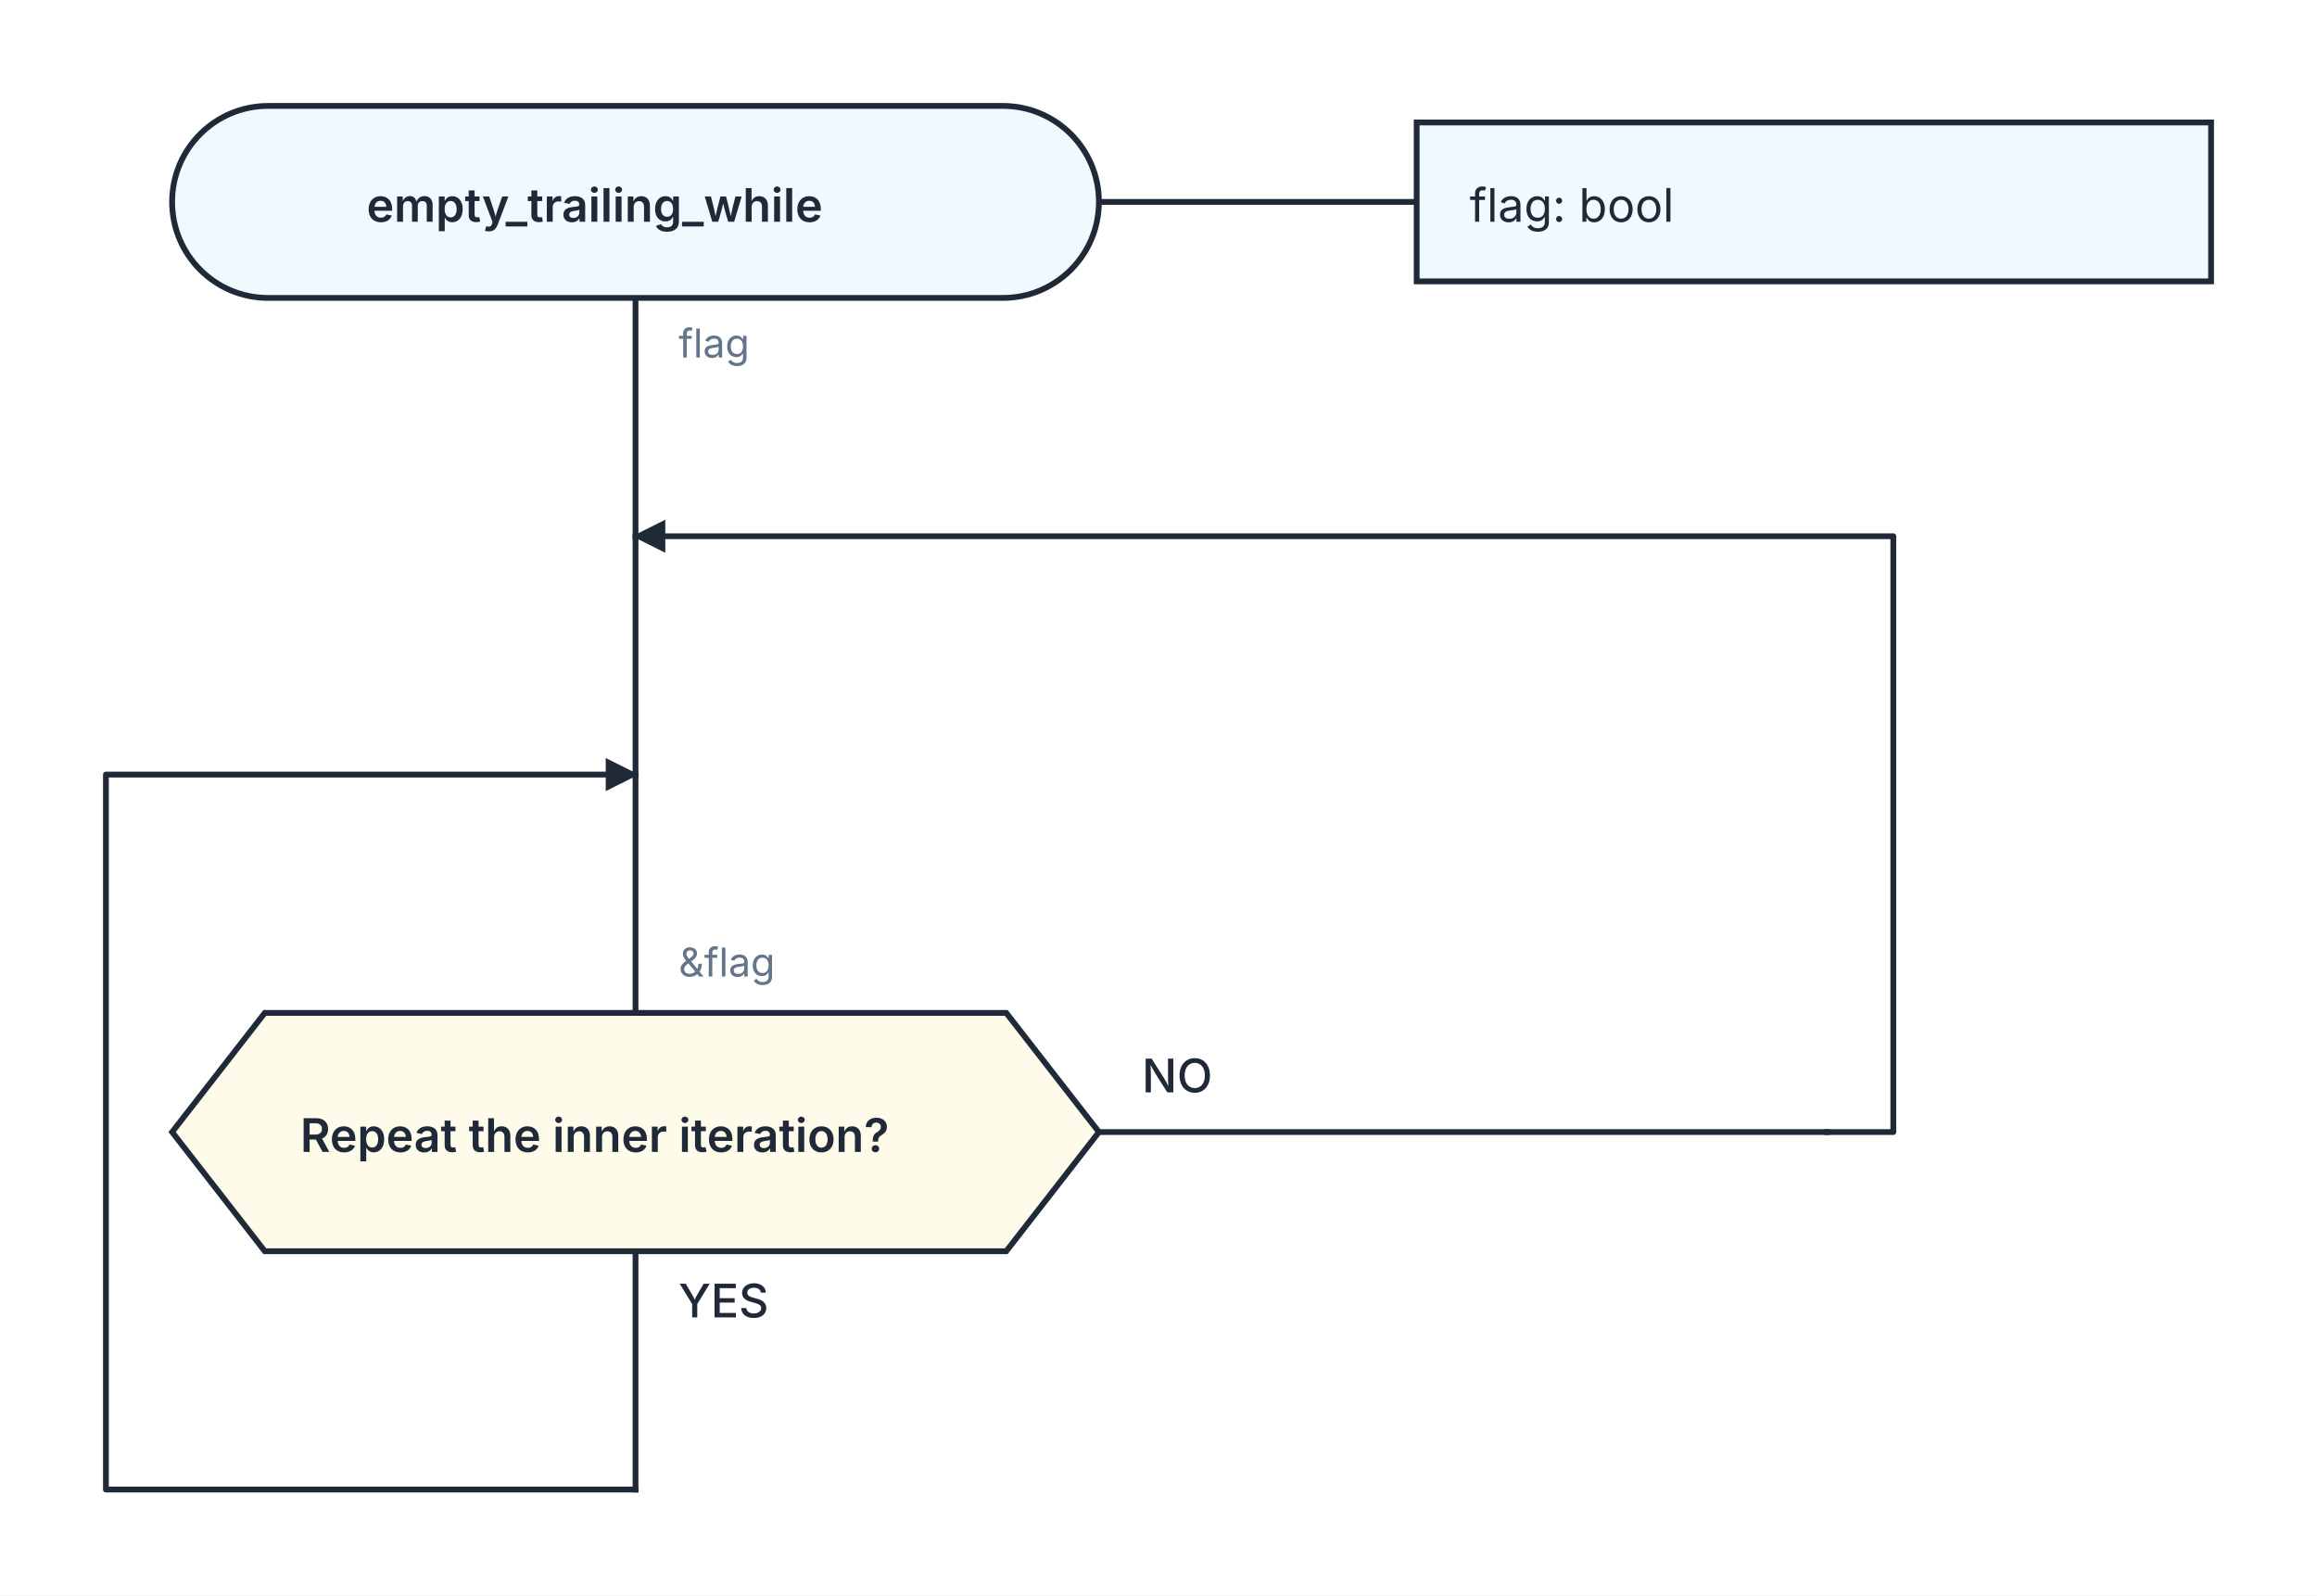
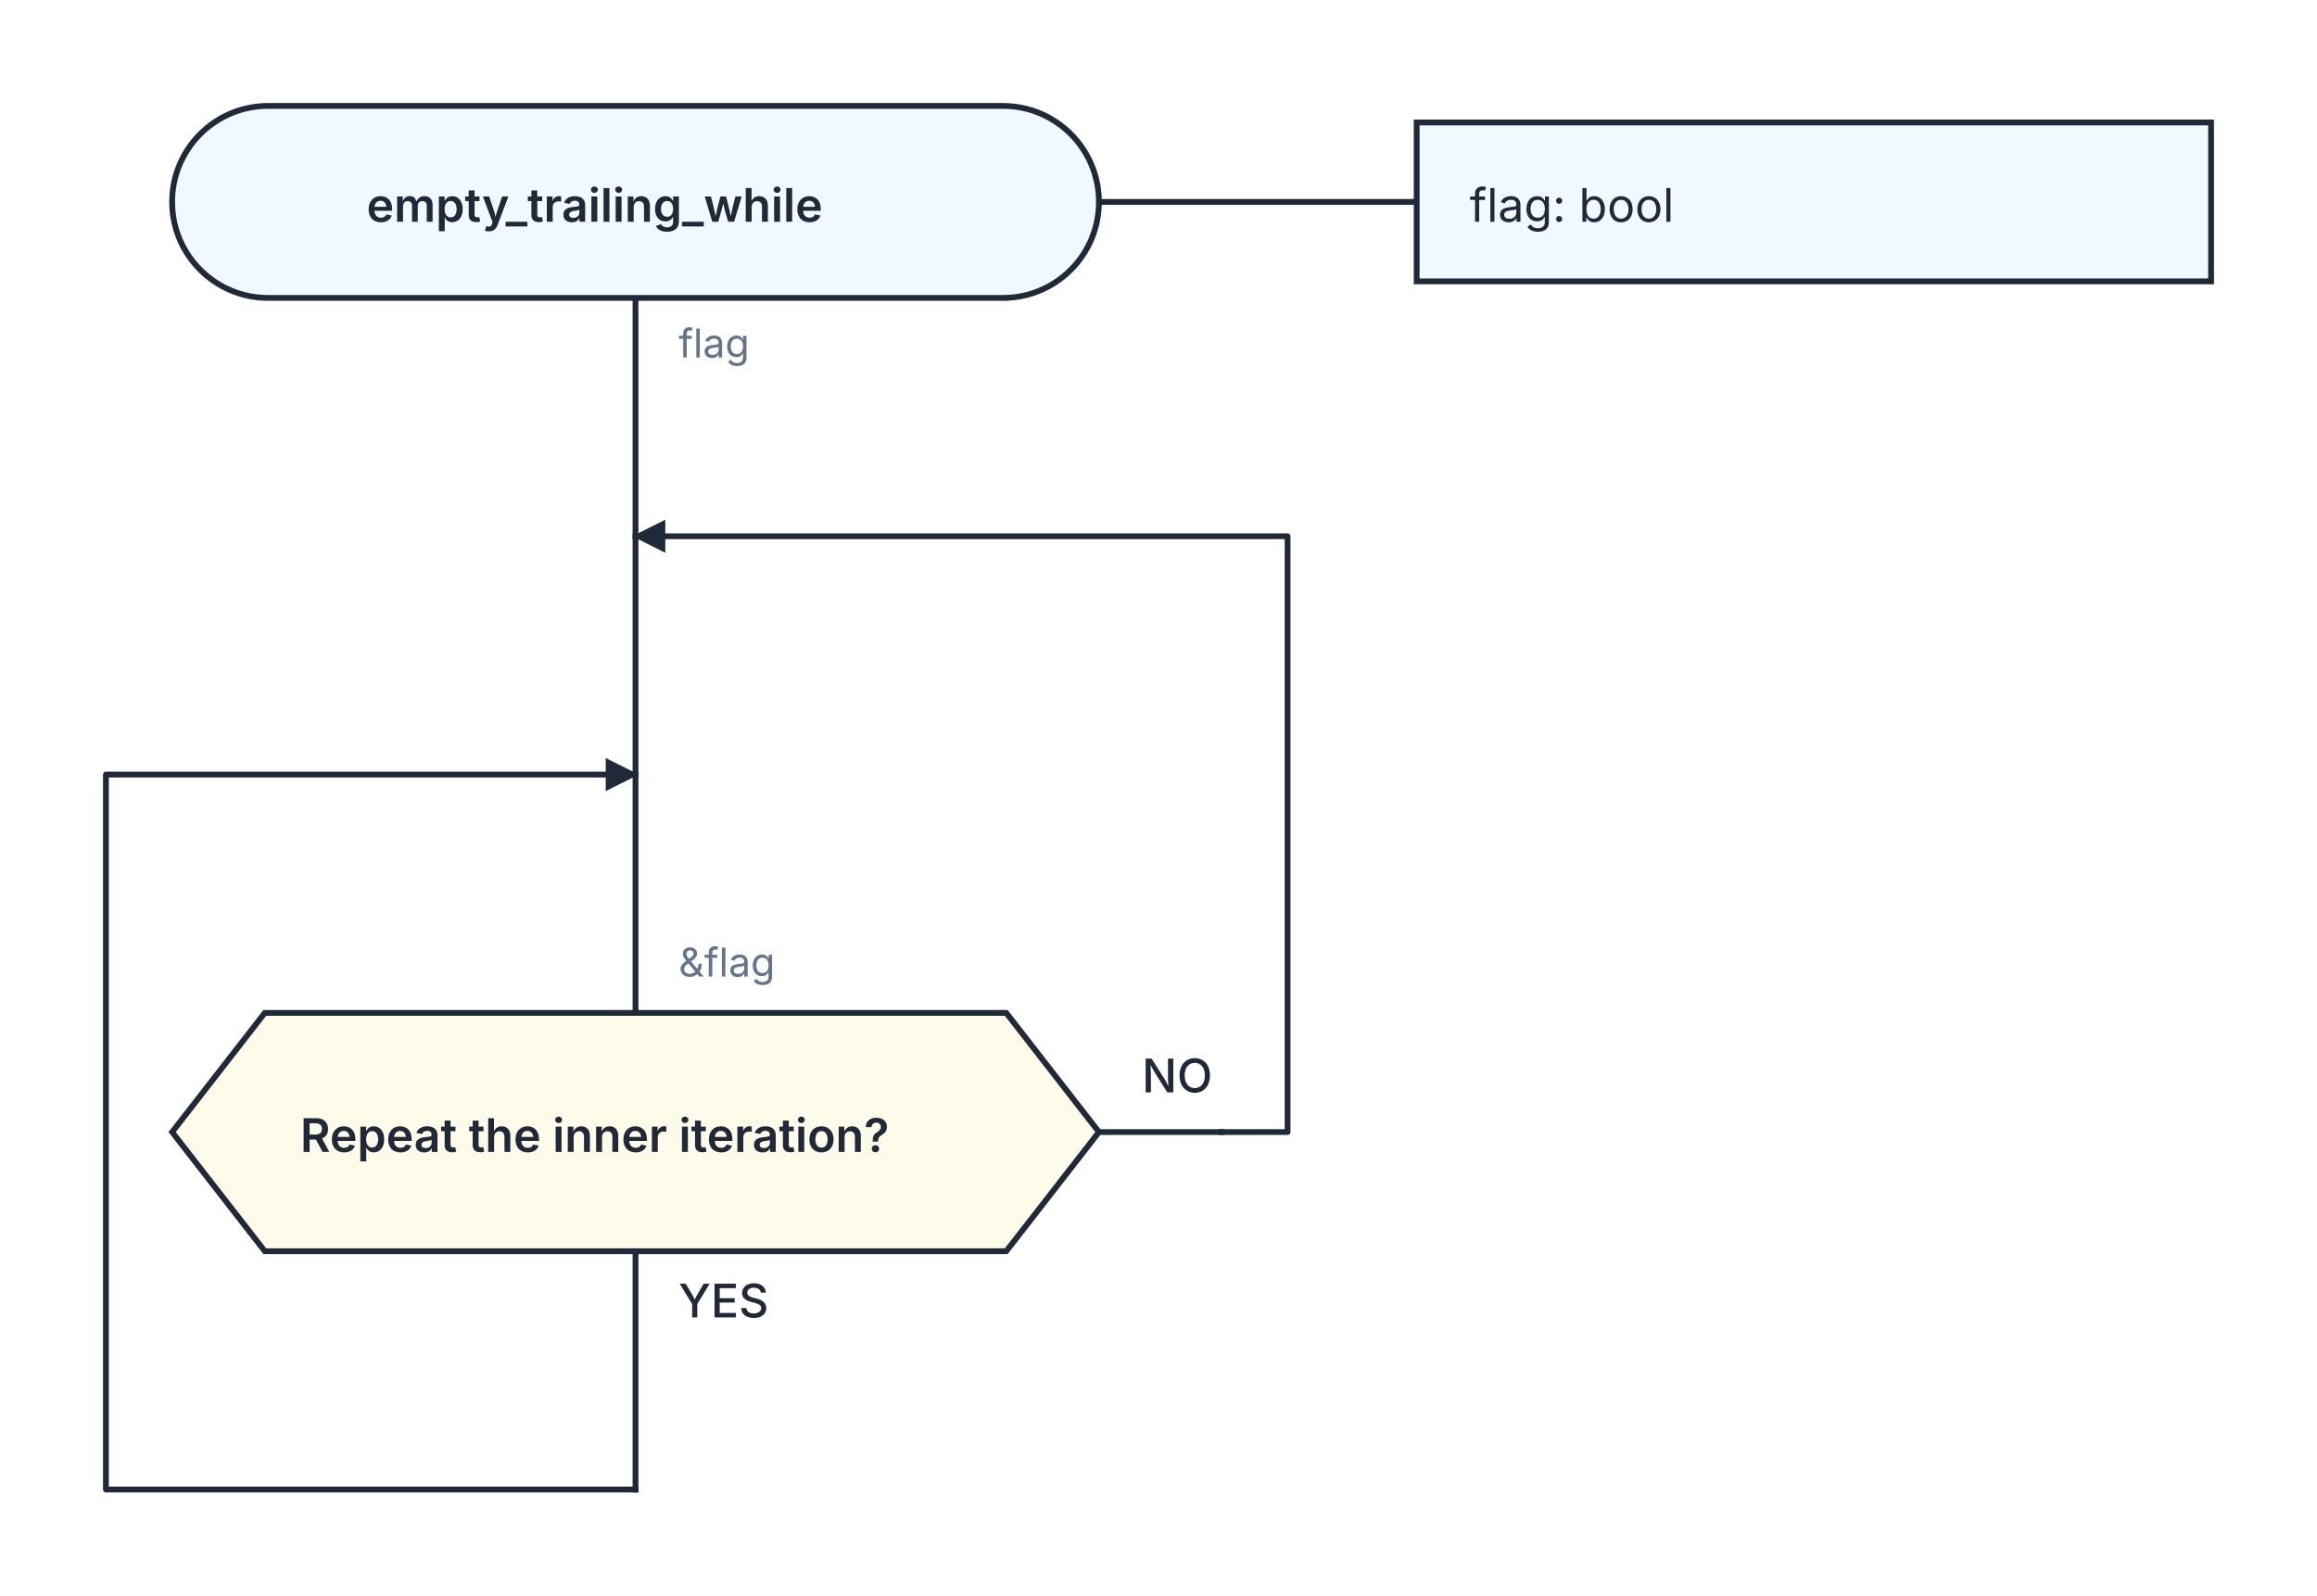
<svg xmlns="http://www.w3.org/2000/svg" width="700" height="482" viewBox="0 0 700 482" role="img" aria-labelledby="kaalang-title" aria-describedby="kaalang-description">
  <defs>
    <style>
      svg { color: #1f2937; font-family: Inter, ui-sans-serif, system-ui, -apple-system, BlinkMacSystemFont, "Segoe UI", sans-serif; text-rendering: optimizeLegibility; }
      .connection { fill: none; stroke: currentColor; stroke-width: 1.75; stroke-linecap: square; stroke-linejoin: round; }
      .connection-label { fill: #64748b; font-size: 12px; font-weight: 400; paint-order: stroke; stroke: #ffffff; stroke-width: 5px; stroke-linejoin: round; text-anchor: start; }
      .branch-label { fill: currentColor; font-weight: 500; }
      .parameter-link { fill: none; stroke: currentColor; stroke-width: 1.75; }
      .node-shape { fill: #ffffff; stroke: currentColor; stroke-width: 1.75; }
      .start .node-shape, .end .node-shape, .parameter-panel .node-shape { fill: #f0f9ff; }
      .action .node-shape { fill: #f8fafc; }
      .question .node-shape { fill: #fffbeb; }
      .select .node-shape, .case .node-shape { fill: #f5f3ff; }
      .label { fill: currentColor; font-size: 14px; text-anchor: middle; }
      .start .label, .question .label, .select .label, .case .label, .end .label { font-weight: 600; }
      .action .label { font-weight: 500; text-anchor: start; }
      .parameter-panel .label { font-weight: 400; text-anchor: start; }
    </style>
  </defs>
  <rect width="100%" height="100%" fill="#ffffff" />
  <g class="connections">
    <defs>
      <marker id="loop-arrow" markerWidth="10" markerHeight="10" refX="9" refY="5" orient="auto" markerUnits="userSpaceOnUse">
        <path d="M 0 0 L 10 5 L 0 10 Z" fill="currentColor" />
      </marker>
    </defs>
-     <path class="connection" d="       M 192 90 L 192 162       M 192 378 L 192 450       M 332 342 L 552 342       M 192 162 L 192 234       M 192 234 L 192 306     " />
+     <path class="connection" d="       M 192 90 L 192 162       M 192 378 L 192 450       M 332 342 L 369 342       M 192 162 L 192 234       M 192 234 L 192 306     " />
    <path class="connection" d="       M 192 450 L 32 450 L 32 234 L 192 234     " marker-end="url(#loop-arrow)" />
-     <path class="connection" d="       M 552 342 L 572 342 L 572 162 L 192 162     " marker-end="url(#loop-arrow)" />
+     <path class="connection" d="       M 369 342 L 389 342 L 389 162 L 192 162     " marker-end="url(#loop-arrow)" />
    <text class="connection-label" x="205" y="108" xml:space="preserve">
      <tspan x="205" dy="0">flag</tspan>
    </text>
    <text class="connection-label branch-label" style="font-size: 14px" x="205" y="398" xml:space="preserve">
      <tspan x="205" dy="0">YES</tspan>
    </text>
    <text class="connection-label branch-label" style="font-size: 14px" x="345" y="330" xml:space="preserve">
      <tspan x="345" dy="0">NO</tspan>
    </text>
    <text class="connection-label" x="205" y="295" xml:space="preserve">
      <tspan x="205" dy="0">&amp;flag</tspan>
    </text>
  </g>
  <g class="nodes">
    <path class="parameter-link" d="M 332 61 L 428 61" />
    <g class="parameter-panel" transform="translate(548 61)">
      <rect class="node-shape" x="-120" y="-24" width="240" height="48" />
      <text class="label" x="-104" y="6" xml:space="preserve">
        <tspan x="-104" dy="0">flag: bool</tspan>
      </text>
    </g>
    <g class="node start" transform="translate(192 61)">
      <rect class="node-shape" x="-140" y="-29" width="280" height="58" rx="29" />
      <text class="label" y="6" xml:space="preserve">
        <tspan x="0" dy="0">empty_trailing_while</tspan>
      </text>
    </g>
    <g class="node question" transform="translate(192 342)">
      <polygon class="node-shape" points="-112,-36 112,-36 140,0 112,36 -112,36 -140,0" />
      <text class="label" y="6" xml:space="preserve">
        <tspan x="0" dy="0">Repeat the inner iteration?</tspan>
      </text>
    </g>
  </g>
</svg>
